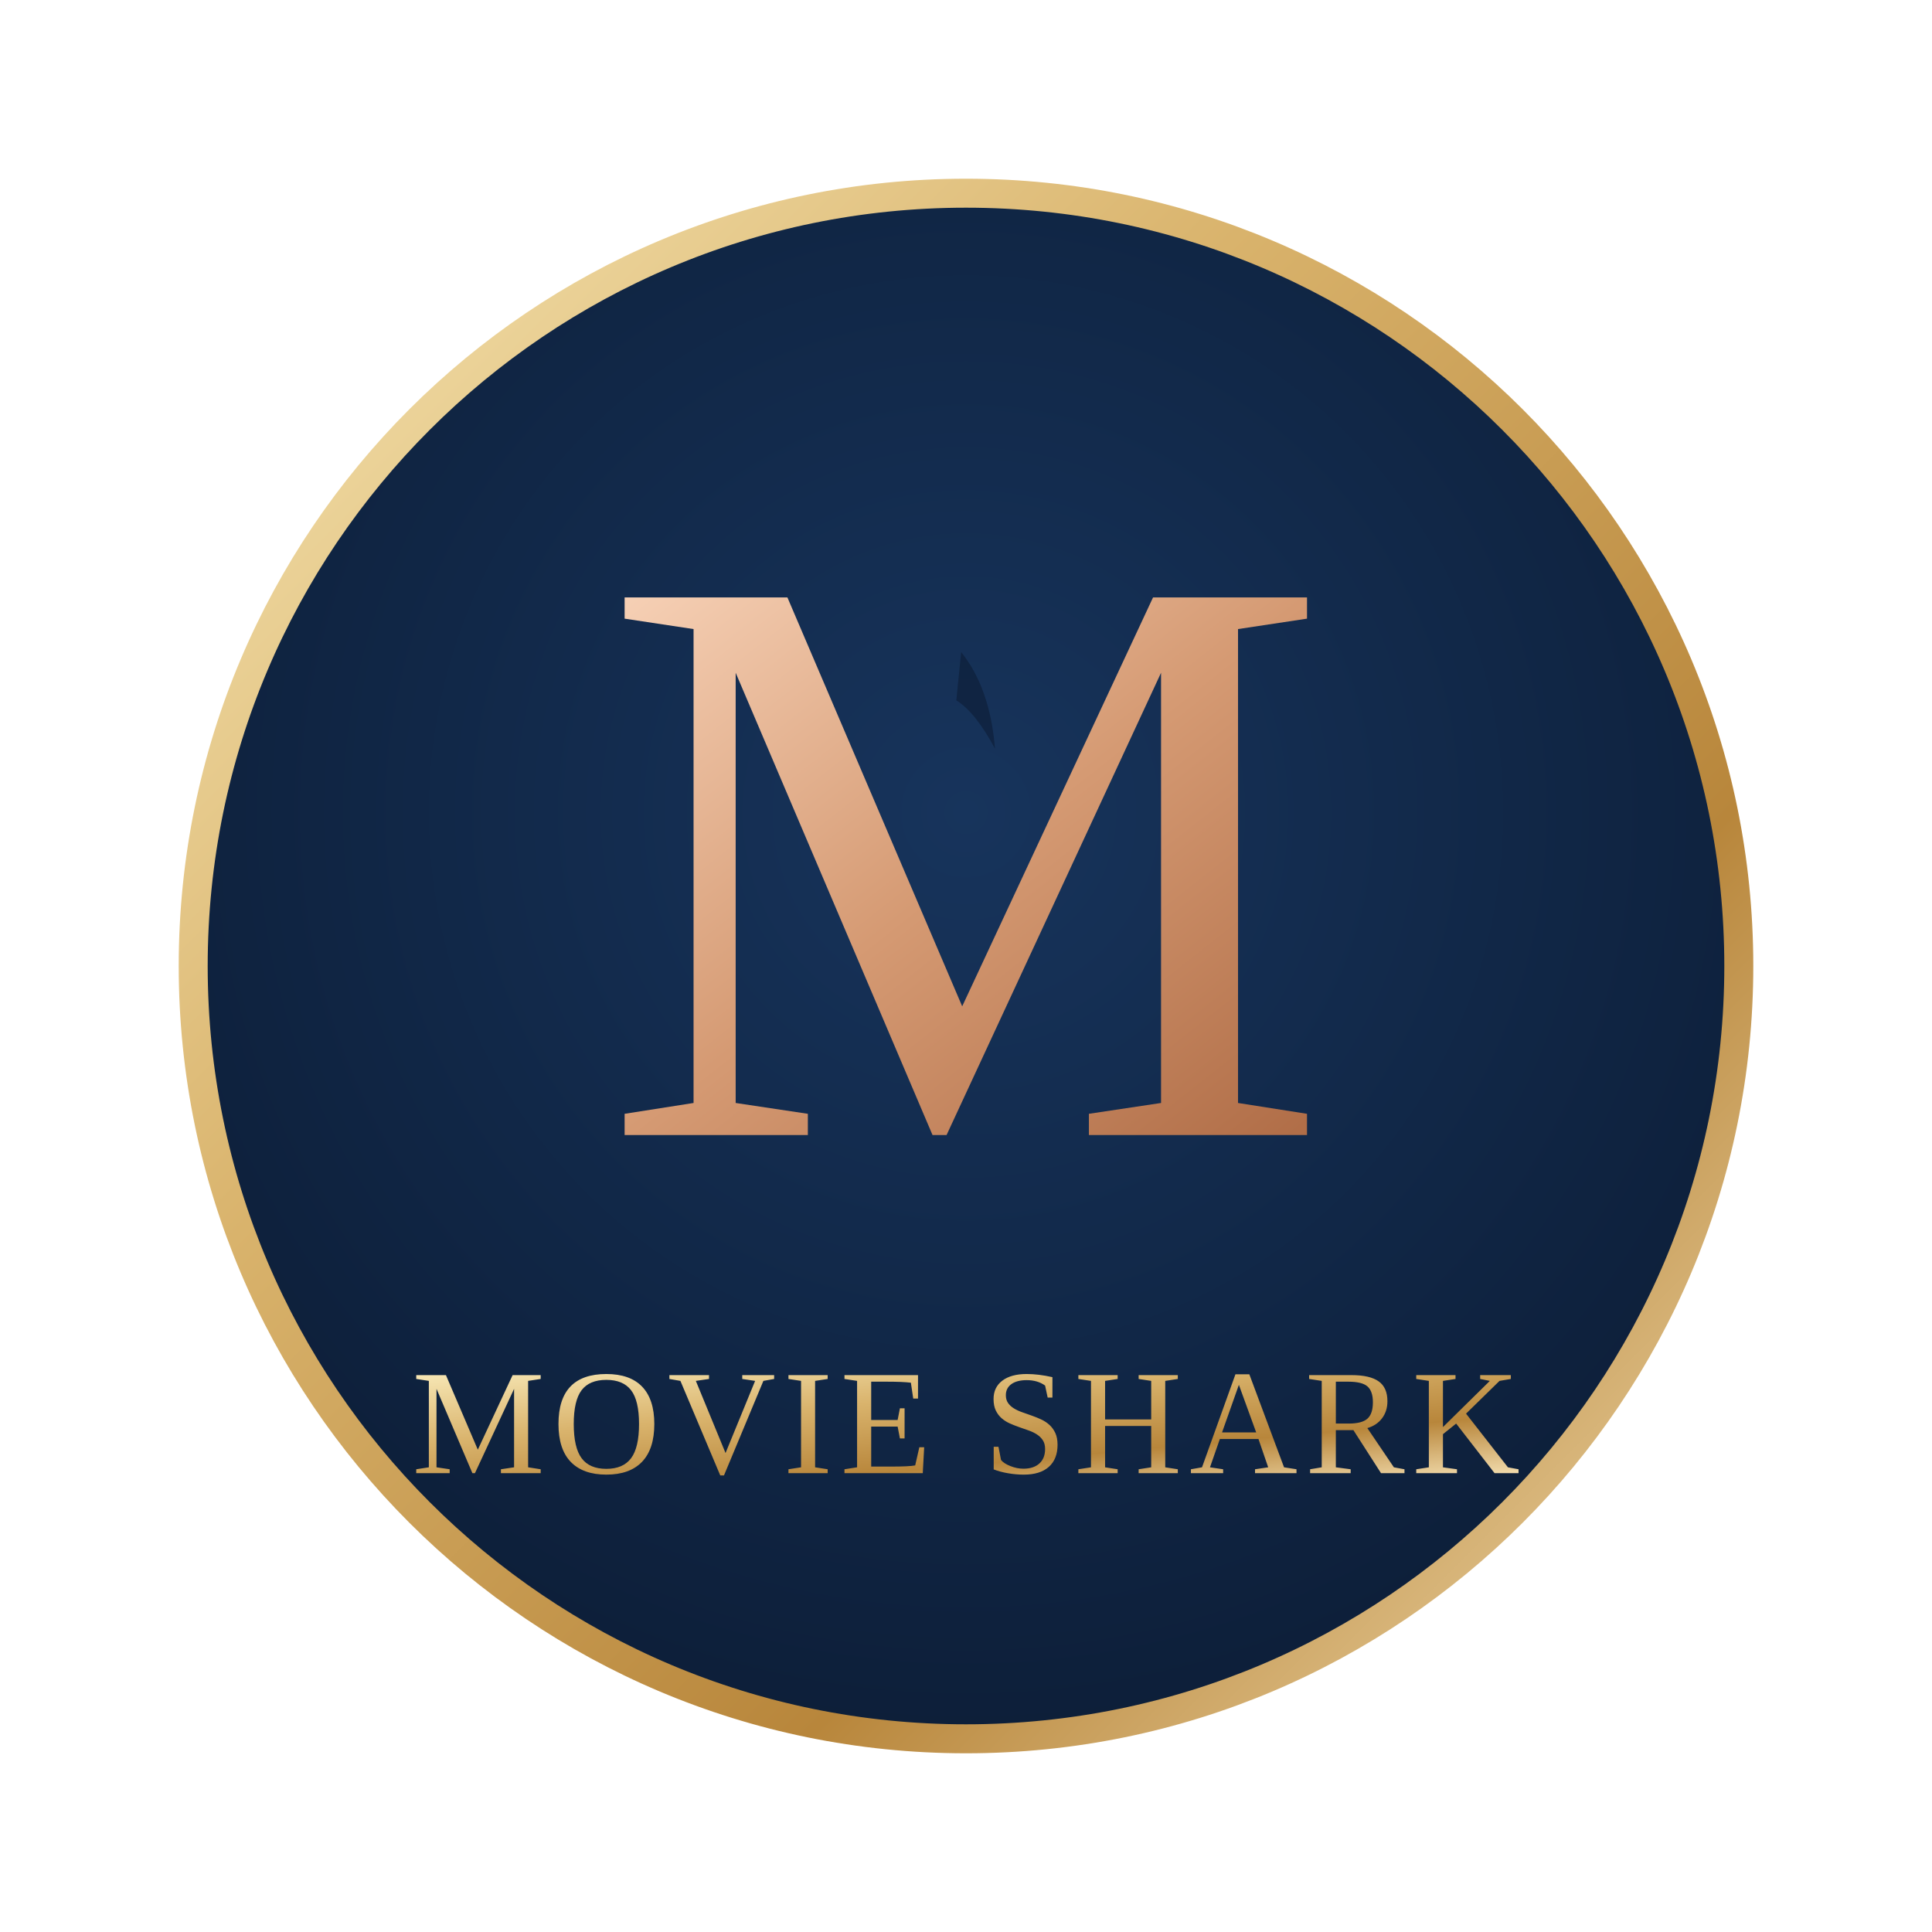
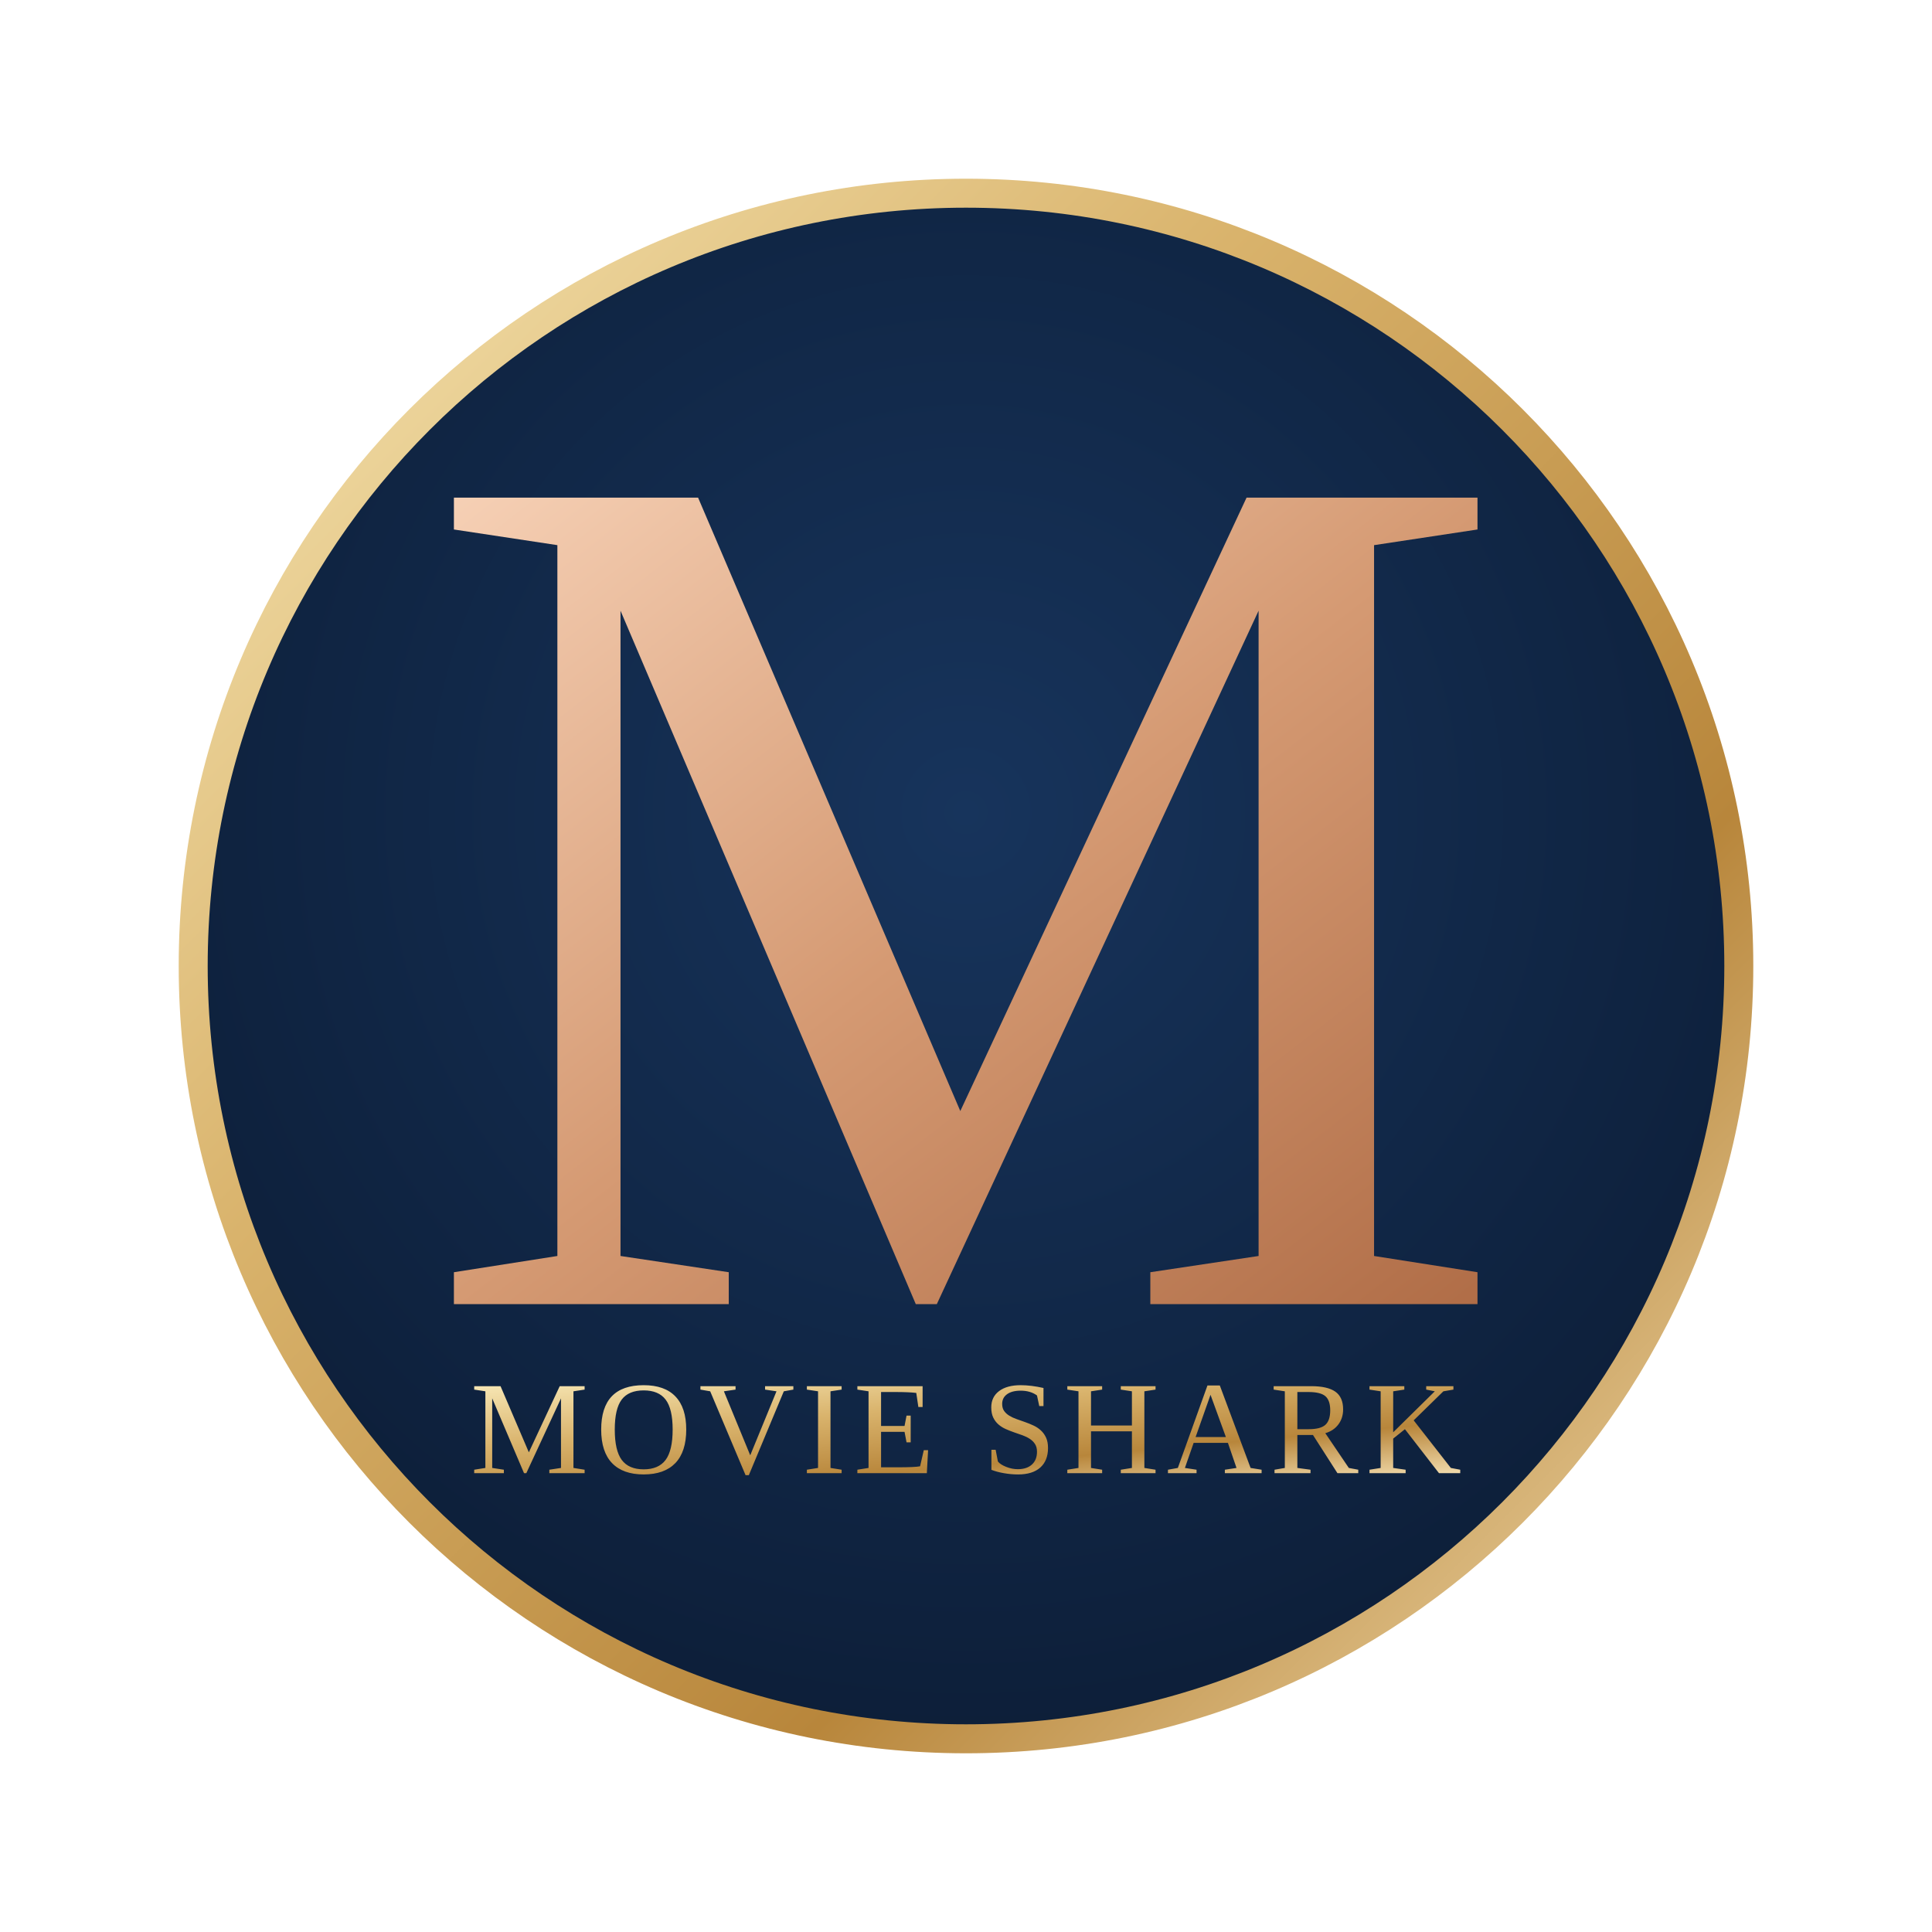
<svg xmlns="http://www.w3.org/2000/svg" viewBox="0 0 800 800">
  <defs>
    <linearGradient id="gold" x1="0%" y1="0%" x2="100%" y2="100%">
      <stop offset="0%" stop-color="#f7e7b5" />
      <stop offset="35%" stop-color="#d9b36c" />
      <stop offset="70%" stop-color="#b8863b" />
      <stop offset="100%" stop-color="#f3deb0" />
    </linearGradient>
    <linearGradient id="roseGold" x1="0%" y1="0%" x2="100%" y2="100%">
      <stop offset="0%" stop-color="#f6d0b5" />
      <stop offset="50%" stop-color="#d59a73" />
      <stop offset="100%" stop-color="#b06d47" />
    </linearGradient>
    <radialGradient id="bg" cx="50%" cy="40%" r="70%">
      <stop offset="0%" stop-color="#17345c" />
      <stop offset="100%" stop-color="#0b1b33" />
    </radialGradient>
  </defs>
  <circle cx="400" cy="400" r="320" fill="url(#bg)" stroke="url(#gold)" stroke-width="12" />
-   <path d="       M398 270       Q410 285 412 310       Q404 295 396 290     " fill="#0b1b33" opacity="0.6" />
-   <text x="400" y="470" text-anchor="middle" font-size="340" font-family="Times New Roman, serif" fill="url(#roseGold)" letter-spacing="6">
+   <text x="400" y="540" text-anchor="middle" font-size="510" font-family="Times New Roman, serif" fill="url(#roseGold)" letter-spacing="6">
    M
  </text>
-   <text x="400" y="610" text-anchor="middle" font-size="62" font-family="Times New Roman, serif" fill="url(#gold)" letter-spacing="3">
+   <text x="400" y="610" text-anchor="middle" font-size="55" font-family="Times New Roman, serif" fill="url(#gold)" letter-spacing="3">
    MOVIE SHARK
  </text>
</svg>
